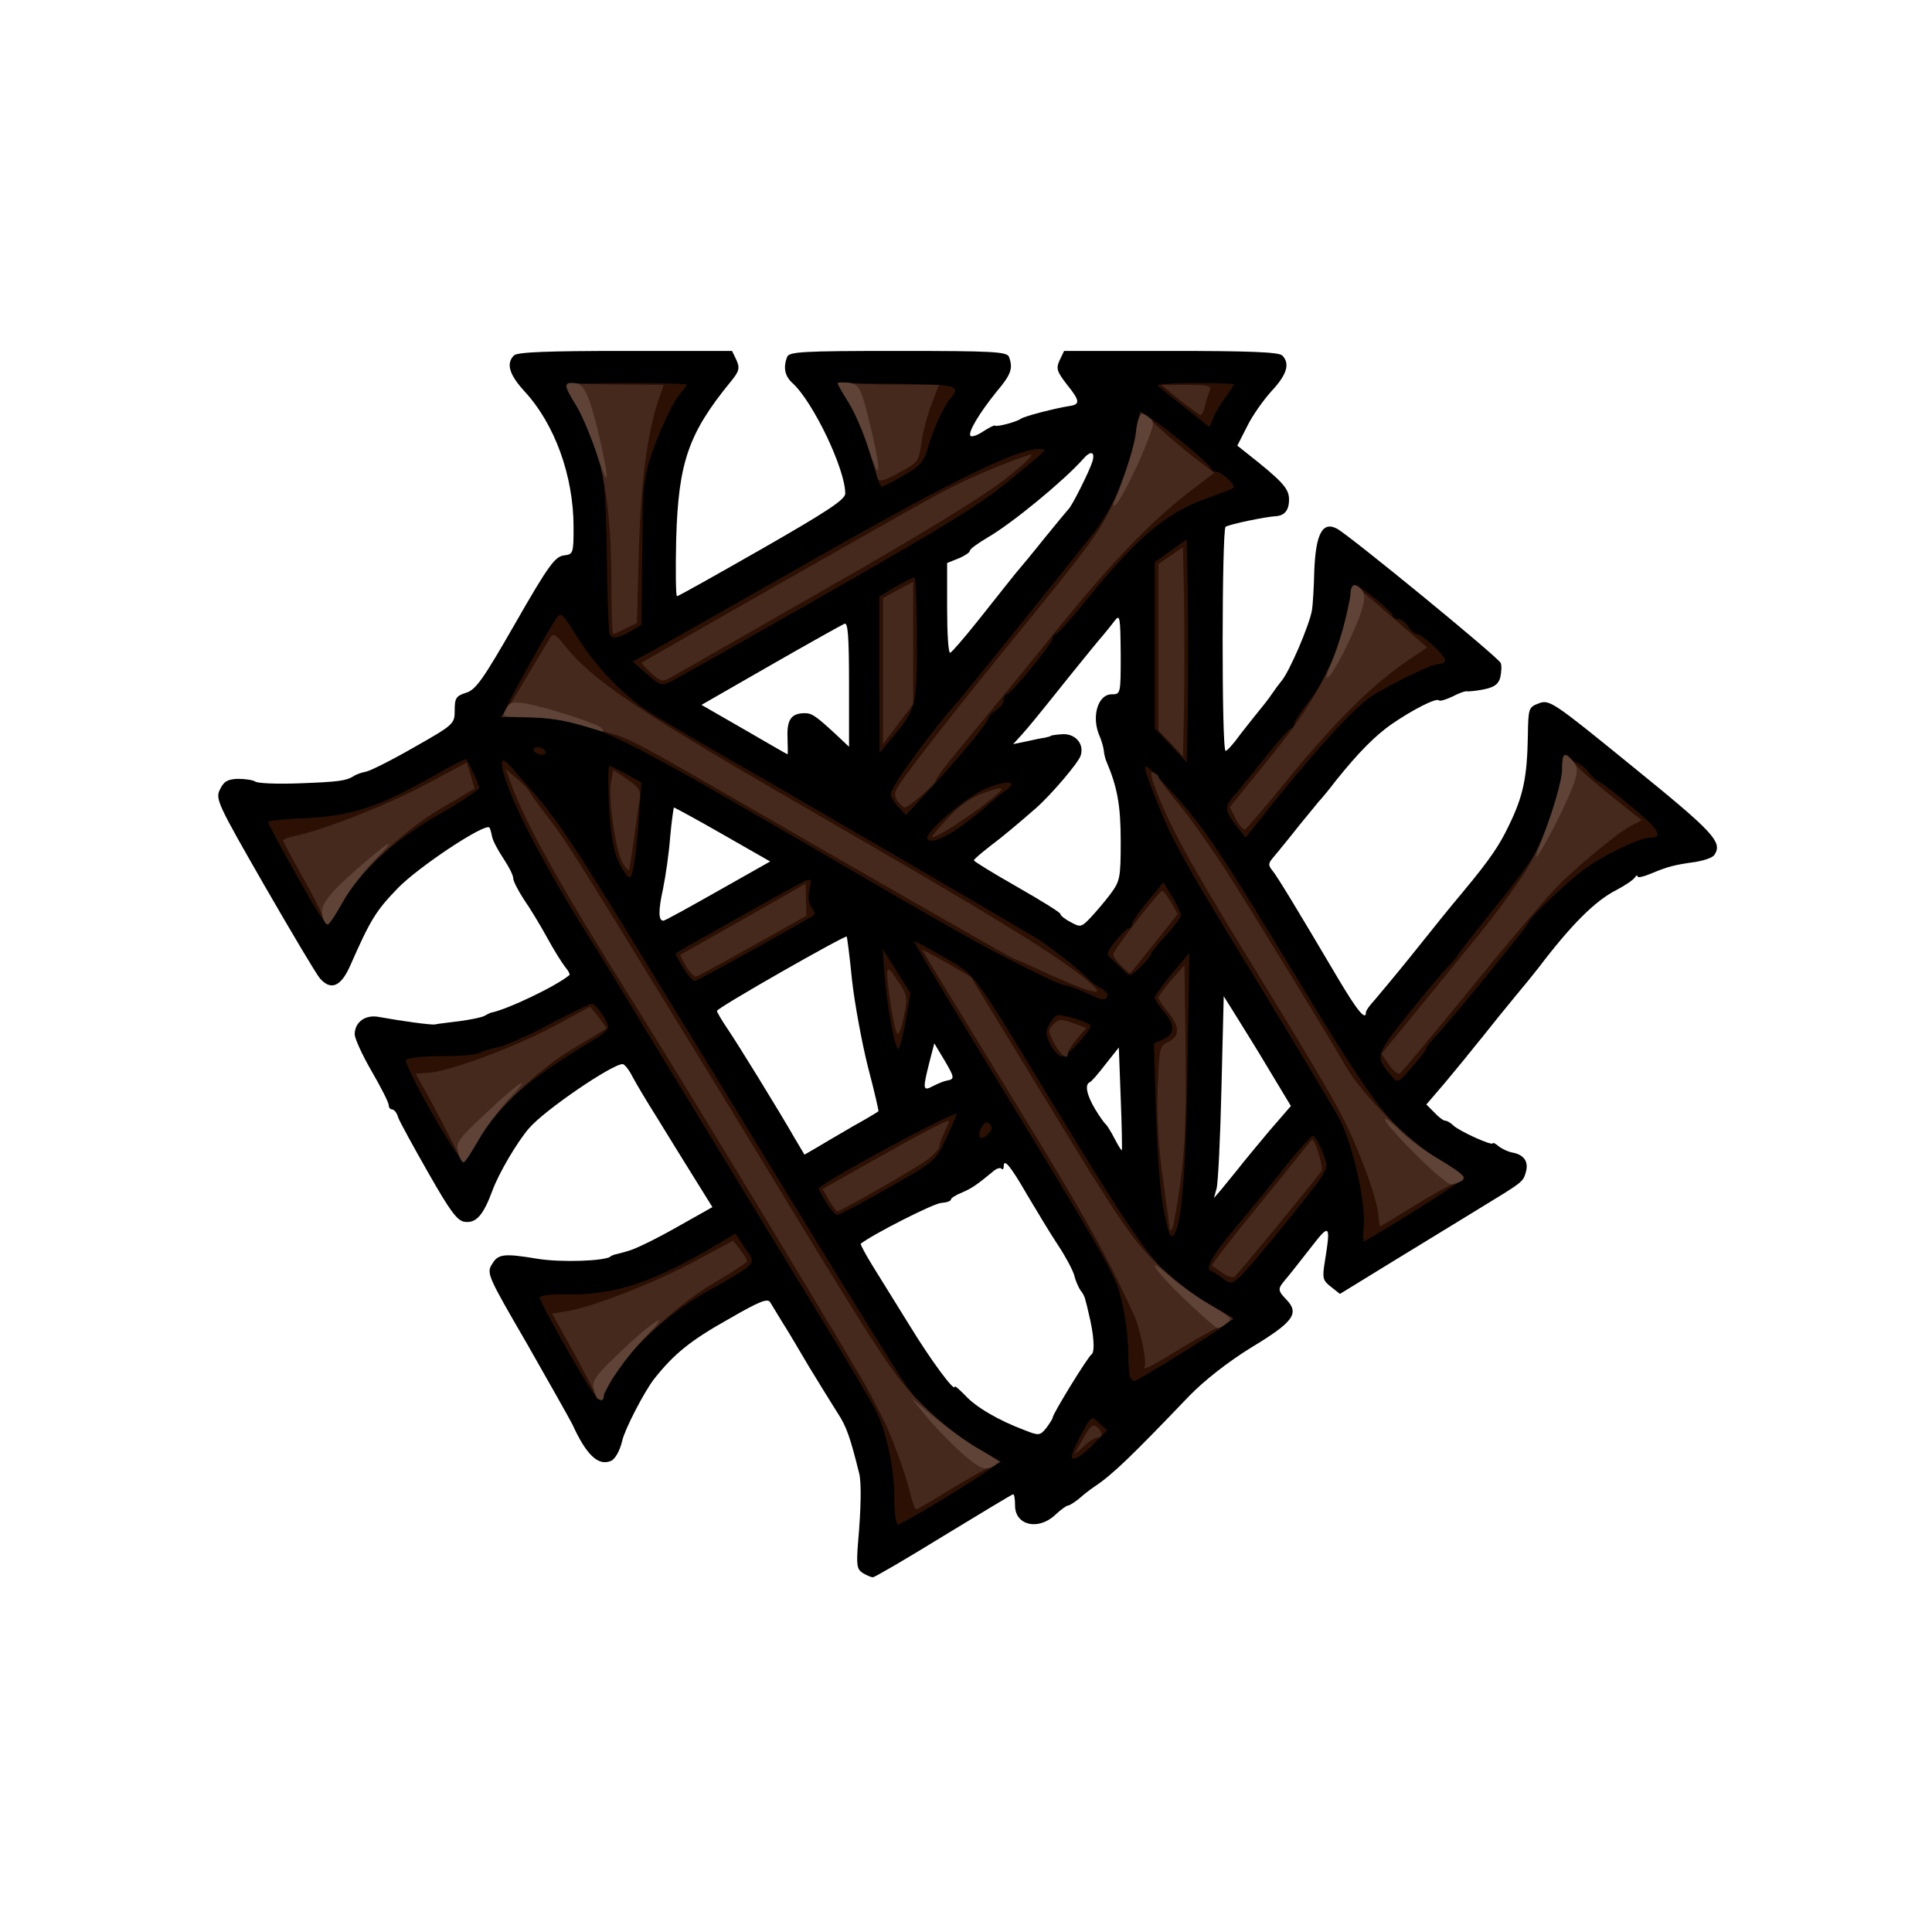
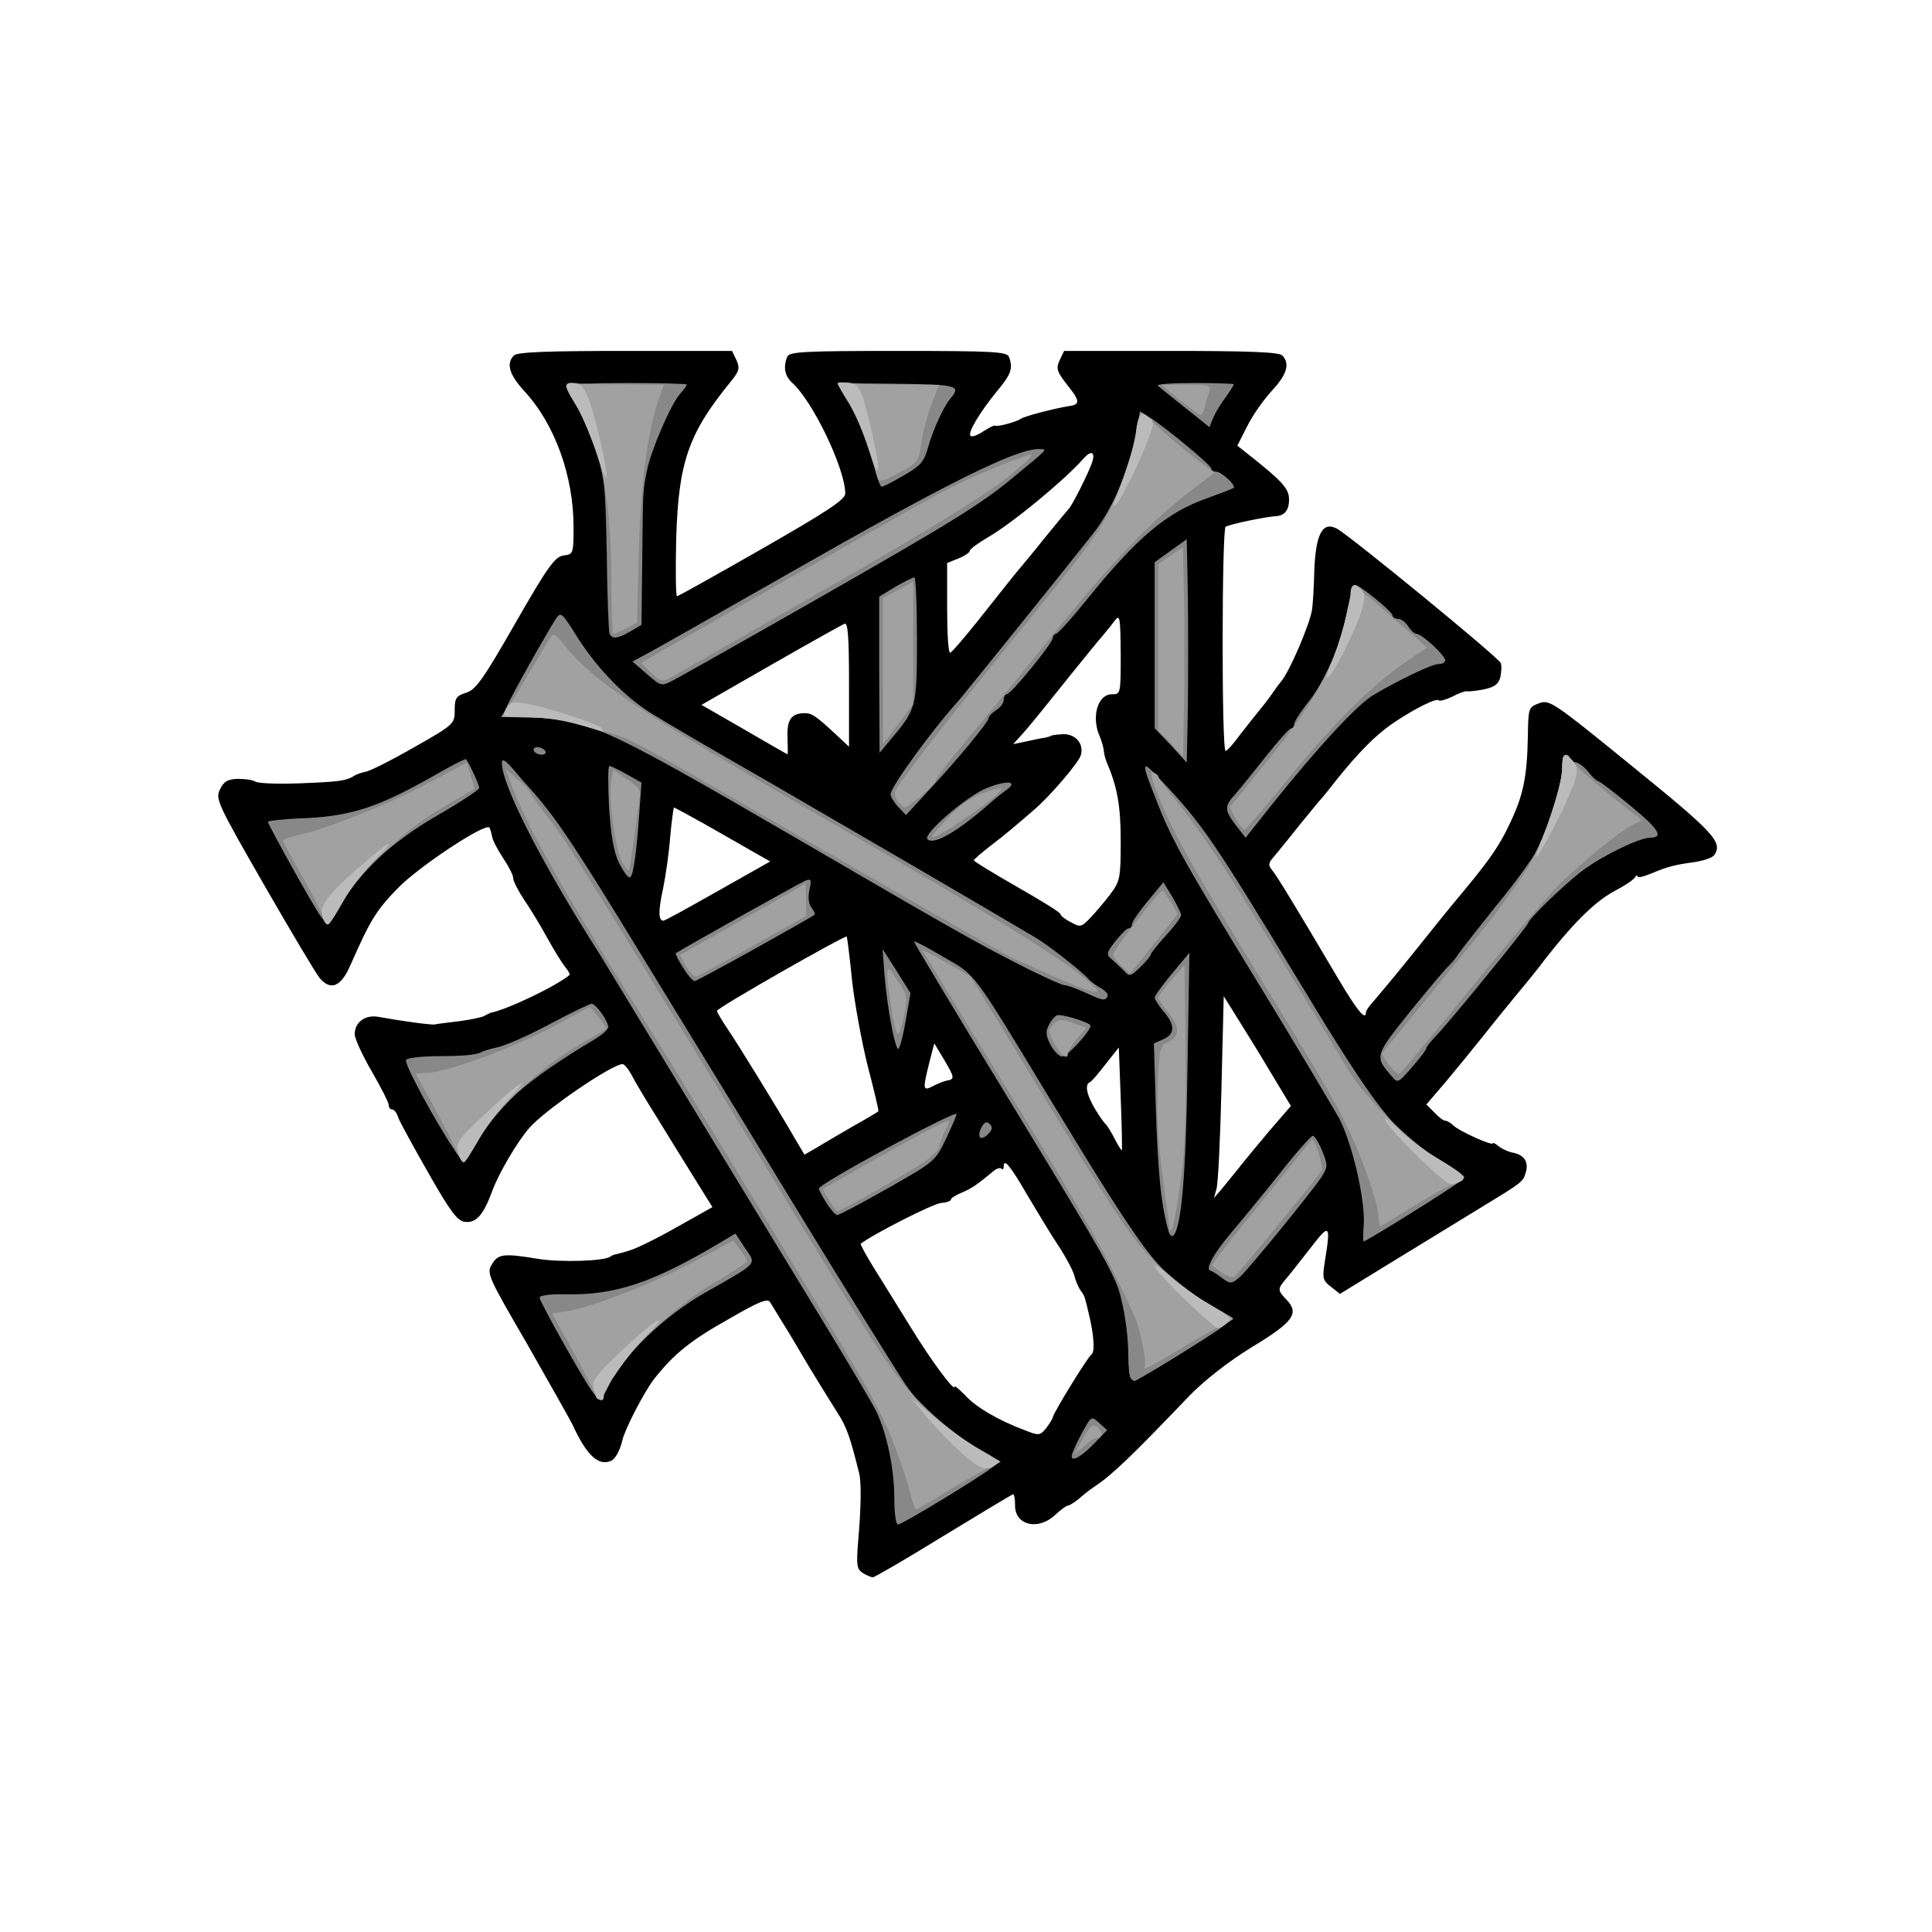
<svg xmlns="http://www.w3.org/2000/svg" version="1.0" width="512px" height="512px" viewBox="0 0 5120 5120" preserveAspectRatio="xMidYMid meet">
  <g id="layer101" fill="#000000" stroke="none">
    <path d="M2287 4169 c-16 -10 -18 -20 -13 -82 8 -92 9 -157 3 -182 -24 -97 -34 -125 -57 -160 -14 -22 -48 -77 -76 -123 -27 -46 -59 -100 -72 -120 -12 -20 -26 -43 -31 -51 -7 -11 -29 -2 -107 43 -104 58 -148 94 -201 161 -26 34 -77 132 -84 163 -6 26 -19 50 -31 54 -33 13 -64 -16 -101 -97 -8 -16 -63 -113 -121 -215 -104 -179 -107 -186 -92 -210 16 -27 31 -29 121 -14 62 10 177 6 193 -6 1 -2 5 -3 10 -5 4 -1 21 -5 37 -10 17 -4 74 -32 127 -62 l96 -54 -51 -82 c-28 -45 -72 -116 -97 -157 -26 -41 -55 -90 -64 -107 -9 -18 -21 -33 -26 -33 -28 0 -207 122 -248 170 -32 37 -80 119 -97 165 -24 65 -43 87 -73 83 -20 -2 -39 -28 -97 -130 -40 -70 -76 -136 -80 -147 -3 -12 -11 -21 -16 -21 -5 0 -9 -5 -9 -12 0 -6 -20 -46 -45 -89 -25 -43 -45 -87 -45 -98 0 -32 28 -53 64 -46 67 12 135 21 148 20 7 -2 37 -5 67 -9 29 -4 59 -10 65 -14 6 -3 13 -7 16 -8 43 -8 175 -71 209 -100 2 -2 -3 -12 -11 -21 -8 -10 -30 -45 -48 -78 -18 -33 -46 -79 -62 -102 -15 -23 -28 -48 -28 -56 0 -8 -12 -31 -26 -52 -14 -21 -28 -47 -30 -58 -2 -11 -5 -21 -7 -24 -13 -12 -189 105 -243 161 -58 60 -72 83 -125 203 -25 58 -52 69 -81 36 -9 -10 -75 -121 -147 -246 -124 -216 -131 -230 -118 -255 10 -21 20 -27 47 -28 19 0 40 3 46 7 6 5 57 7 115 5 109 -4 126 -7 146 -19 7 -5 22 -10 33 -12 11 -2 69 -31 128 -65 106 -60 107 -62 107 -98 0 -32 4 -38 30 -46 26 -8 45 -35 131 -185 87 -152 105 -176 128 -179 25 -3 26 -5 26 -75 0 -136 -50 -274 -131 -361 -40 -44 -48 -73 -27 -94 9 -9 88 -12 295 -12 l283 0 12 25 c9 21 7 29 -16 57 -112 137 -138 214 -144 415 -2 84 -1 153 2 153 4 0 105 -57 226 -126 171 -98 220 -130 220 -146 0 -65 -85 -243 -140 -293 -20 -18 -25 -41 -14 -69 5 -14 41 -16 294 -16 253 0 289 2 294 16 11 30 6 46 -33 92 -46 57 -77 109 -69 117 4 4 19 -2 34 -12 16 -10 29 -17 31 -15 5 4 57 -10 68 -18 9 -7 91 -28 129 -34 29 -4 28 -14 -5 -55 -28 -36 -31 -44 -21 -66 l12 -25 283 0 c207 0 286 3 295 12 21 21 13 50 -27 93 -22 24 -52 66 -66 95 l-26 51 24 19 c94 74 112 94 113 121 1 30 -11 46 -36 47 -29 2 -120 21 -132 28 -10 6 -11 594 0 594 4 0 22 -20 39 -44 18 -23 41 -52 50 -63 10 -12 25 -31 33 -43 8 -12 20 -28 25 -34 21 -23 76 -151 82 -190 2 -12 5 -58 6 -104 4 -98 22 -131 60 -111 35 19 428 341 434 356 3 7 2 24 -1 38 -5 18 -15 26 -44 32 -20 4 -41 6 -45 5 -4 -1 -21 5 -38 14 -17 8 -33 13 -36 10 -7 -7 -68 24 -125 63 -44 31 -87 74 -148 150 -19 25 -39 49 -45 55 -5 6 -28 34 -50 61 -22 28 -44 55 -50 62 -5 7 -16 19 -23 28 -11 13 -11 19 0 32 13 16 60 93 174 286 51 86 74 114 74 89 0 -4 10 -18 23 -32 12 -14 53 -63 91 -110 97 -121 96 -120 146 -180 68 -82 94 -120 119 -173 38 -78 48 -127 50 -237 1 -73 2 -76 29 -86 28 -11 38 -4 248 167 217 176 240 201 217 235 -5 7 -26 14 -48 18 -59 8 -76 13 -117 30 -21 9 -38 13 -38 9 0 -5 -4 -3 -8 3 -4 6 -26 21 -49 33 -55 28 -118 90 -206 206 -4 5 -17 21 -28 35 -12 14 -47 57 -78 95 -31 39 -60 75 -66 82 -5 7 -15 18 -20 25 -6 7 -31 38 -57 69 l-48 56 21 21 c11 12 24 22 29 22 5 0 15 6 22 13 16 15 102 54 104 47 0 -3 8 1 16 8 9 7 26 15 39 17 28 6 40 24 33 50 -8 28 -6 26 -129 101 -60 37 -167 102 -237 145 l-127 78 -24 -19 c-22 -17 -23 -23 -16 -67 16 -99 13 -102 -37 -37 -25 32 -54 69 -65 82 -24 28 -24 31 1 57 34 36 17 59 -94 126 -63 39 -124 87 -164 128 -157 164 -204 209 -252 241 -12 8 -31 23 -42 33 -12 9 -24 17 -28 17 -4 0 -19 11 -34 25 -45 42 -106 27 -106 -25 0 -17 -2 -30 -5 -30 -3 0 -85 50 -184 110 -99 61 -183 110 -188 110 -4 0 -16 -5 -26 -11z m503 -413 c0 -9 93 -161 103 -167 9 -7 6 -53 -8 -109 -3 -14 -7 -30 -9 -36 -1 -7 -7 -18 -13 -25 -5 -8 -13 -25 -16 -39 -4 -14 -23 -50 -43 -80 -20 -30 -56 -90 -81 -132 -45 -78 -63 -100 -63 -77 0 7 -3 10 -6 6 -3 -3 -11 -1 -18 4 -46 38 -60 48 -86 59 -17 7 -30 15 -30 19 0 4 -12 8 -26 9 -20 1 -181 83 -213 108 -1 2 13 29 33 61 20 32 64 103 98 158 55 90 118 175 118 160 0 -4 12 7 28 23 28 31 88 66 157 92 38 15 41 15 58 -6 9 -12 17 -25 17 -28z m490 -657 c14 -18 51 -63 83 -101 l58 -67 -59 -98 c-32 -54 -73 -119 -89 -145 l-30 -48 -6 243 c-3 133 -9 253 -13 267 l-7 25 19 -22 c10 -12 30 -37 44 -54z m-1020 -114 c36 -20 66 -38 68 -40 1 -1 -11 -54 -28 -118 -16 -64 -35 -167 -42 -229 -6 -62 -13 -114 -14 -116 -3 -5 -344 189 -344 197 0 3 12 24 27 46 28 41 137 218 180 293 l25 42 31 -18 c18 -11 61 -36 97 -57z m710 -75 l-5 -134 -35 44 c-19 25 -38 47 -42 48 -14 6 -8 34 14 71 12 20 25 38 29 41 3 3 14 20 23 38 10 19 18 32 19 30 1 -1 0 -64 -3 -138z m-462 -46 c23 -4 22 -8 -5 -54 l-27 -45 -13 50 c-18 72 -18 78 10 63 12 -6 28 -13 35 -14z m435 -495 c25 -34 27 -42 27 -140 0 -94 -9 -143 -37 -209 -4 -8 -7 -22 -8 -32 -1 -9 -6 -25 -10 -35 -24 -52 -6 -113 31 -113 24 0 24 -1 24 -107 -1 -99 -2 -106 -16 -88 -8 11 -23 29 -32 40 -10 11 -48 58 -86 105 -100 125 -107 133 -130 159 l-21 23 34 -7 c18 -4 41 -9 50 -10 9 -2 16 -4 16 -5 0 -1 12 -3 27 -4 36 -4 62 24 52 56 -5 18 -77 103 -119 140 -47 41 -86 74 -122 101 -23 18 -42 34 -42 37 0 3 51 34 114 70 63 36 115 68 115 72 0 4 12 14 28 22 25 14 28 13 52 -12 14 -15 38 -43 53 -63z m-1040 -8 l138 -78 -126 -72 c-68 -39 -127 -71 -129 -71 -1 0 -6 35 -10 78 -3 42 -12 104 -19 138 -13 59 -12 84 1 84 4 0 69 -36 145 -79z m184 -406 c-2 -48 10 -65 46 -65 19 0 30 8 83 57 l34 32 0 -165 c0 -129 -3 -165 -12 -161 -7 3 -95 52 -196 110 l-183 105 113 65 c62 36 114 66 115 66 1 1 1 -19 0 -44z m503 -308 c36 -45 68 -86 73 -92 4 -5 17 -21 28 -35 12 -14 47 -56 78 -95 31 -38 59 -72 62 -75 9 -7 56 -101 64 -127 8 -27 -5 -30 -26 -5 -51 57 -187 169 -251 206 -27 16 -48 31 -48 36 0 4 -13 13 -30 20 l-30 12 0 119 c0 66 3 119 8 119 4 -1 36 -38 72 -83z" />
  </g>
-   <g id="layer102" fill="#2b1003" stroke="none">
+   <g id="layer102" fill="#888888" stroke="none">
    <path d="M2370 3969 c0 -76 -20 -172 -48 -229 -9 -19 -76 -132 -148 -250 -72 -118 -231 -379 -353 -580 -122 -201 -226 -372 -231 -380 -154 -241 -261 -451 -260 -509 1 -11 8 -7 27 14 14 17 41 48 61 70 59 68 114 151 272 410 84 138 269 439 410 671 141 231 276 448 299 482 45 66 114 126 199 174 l52 30 -22 18 c-38 29 -237 150 -248 150 -6 0 -10 -30 -10 -71z" />
    <path d="M2840 3859 c0 -6 12 -33 26 -59 26 -48 26 -48 47 -29 l21 19 -30 31 c-36 38 -64 55 -64 38z" />
    <path d="M1569 3687 c-26 -36 -139 -238 -139 -248 0 -6 29 -10 68 -9 133 3 233 -31 414 -139 l37 -22 25 38 c31 45 38 37 -104 118 -107 60 -219 167 -255 243 -11 23 -22 42 -25 42 -3 -1 -12 -11 -21 -23z" />
    <path d="M2997 3653 c-4 -3 -7 -32 -7 -64 0 -62 -15 -149 -32 -189 -25 -58 -64 -125 -295 -504 -134 -219 -242 -400 -241 -401 2 -2 38 17 80 42 84 48 74 34 276 368 270 444 294 475 428 552 l62 36 -27 22 c-23 19 -227 145 -235 145 -1 0 -6 -3 -9 -7z" />
    <path d="M3236 3385 c-10 -8 -23 -16 -29 -18 -13 -4 10 -46 55 -99 20 -24 76 -91 123 -150 47 -60 89 -108 94 -108 5 0 16 18 25 40 15 38 15 42 -1 68 -24 37 -192 243 -216 265 -23 20 -26 21 -51 2z" />
    <path d="M3614 3248 c5 -66 -30 -217 -65 -284 -18 -32 -112 -190 -210 -351 -190 -310 -234 -387 -272 -486 -45 -113 -44 -117 9 -60 109 115 138 157 369 538 205 339 252 398 368 467 37 22 67 43 67 47 0 3 -15 16 -33 27 -62 42 -228 144 -233 144 -2 0 -2 -19 0 -42z" />
    <path d="M3097 3264 c-20 -72 -28 -148 -34 -329 l-5 -170 23 -10 c33 -14 34 -37 4 -73 -14 -16 -25 -34 -25 -38 0 -5 21 -34 46 -64 l46 -55 -5 305 c-4 283 -16 420 -37 444 -4 4 -10 0 -13 -10z" />
    <path d="M2190 3188 c-11 -18 -20 -35 -20 -38 0 -13 358 -206 365 -198 1 2 -11 30 -27 64 -29 61 -30 62 -155 133 -69 39 -129 71 -134 71 -5 0 -18 -15 -29 -32z" />
    <path d="M1204 3047 c-53 -79 -134 -230 -128 -238 3 -5 35 -9 72 -10 78 0 114 -3 128 -11 5 -3 25 -9 44 -13 19 -4 81 -31 137 -61 56 -30 106 -54 111 -54 10 0 40 40 44 60 2 6 -14 21 -34 33 -184 110 -266 182 -318 280 -14 26 -27 47 -30 47 -3 0 -15 -15 -26 -33z" />
    <path d="M2597 3014 c-3 -4 -2 -16 4 -26 8 -15 14 -17 22 -9 8 8 7 15 -4 26 -8 9 -18 13 -22 9z" />
    <path d="M3689 2853 c-47 -53 -46 -55 47 -171 48 -59 94 -114 103 -122 9 -9 21 -23 26 -32 6 -9 50 -65 98 -125 49 -59 99 -128 112 -153 31 -60 65 -174 65 -216 0 -19 5 -34 10 -34 6 0 10 5 10 10 0 6 6 10 14 10 8 0 23 11 33 23 10 13 23 26 30 28 6 2 45 32 87 67 72 59 86 82 49 82 -30 0 -139 54 -188 94 -50 40 -135 123 -135 132 0 7 -220 276 -247 302 -12 13 -23 26 -23 30 0 4 -17 26 -38 50 -36 42 -38 43 -53 25z" />
    <path d="M2784 2769 c-13 -26 -14 -36 -3 -55 7 -13 17 -24 23 -24 22 0 86 21 86 28 0 15 -62 82 -75 82 -8 0 -22 -14 -31 -31z" />
    <path d="M2362 2716 c-7 -35 -15 -95 -18 -132 l-5 -69 37 58 37 59 -13 74 c-7 41 -16 74 -20 74 -3 0 -12 -29 -18 -64z" />
    <path d="M2875 2630 c-22 -10 -46 -19 -54 -19 -8 -1 -62 -25 -120 -55 -109 -55 -181 -96 -569 -322 -547 -318 -576 -331 -744 -333 l-58 -1 13 -27 c12 -30 112 -206 132 -236 11 -15 16 -11 49 42 52 85 125 162 198 209 35 22 171 102 303 177 195 113 563 327 718 419 33 19 125 91 142 111 6 7 20 17 33 24 12 7 20 16 17 22 -8 12 -12 11 -60 -11z" />
    <path d="M1810 2564 c-12 -19 -21 -36 -19 -38 13 -9 328 -186 343 -192 16 -6 17 -3 11 25 -4 20 -2 37 6 47 6 8 10 16 8 18 -18 13 -311 176 -318 176 -5 0 -19 -16 -31 -36z" />
    <path d="M2978 2572 c-9 -9 -24 -23 -32 -30 -15 -12 -14 -17 10 -48 15 -18 30 -34 35 -34 5 0 9 -5 9 -11 0 -6 19 -34 42 -61 l41 -50 24 39 c12 21 23 43 23 48 0 6 -18 30 -40 54 -22 24 -40 47 -40 50 0 4 -13 19 -28 34 -26 25 -29 26 -44 9z" />
    <path d="M849 2427 c-19 -26 -139 -242 -139 -249 0 -3 46 -8 103 -10 119 -6 191 -30 331 -109 48 -28 89 -49 91 -47 8 9 35 68 35 76 0 5 -50 38 -111 73 -121 70 -213 155 -259 242 -14 26 -27 47 -30 47 -3 0 -12 -11 -21 -23z" />
    <path d="M1641 2288 c-15 -31 -22 -73 -27 -150 -3 -60 -3 -108 1 -108 4 0 25 10 46 22 l39 22 -5 70 c-7 106 -16 176 -25 181 -5 3 -17 -14 -29 -37z" />
    <path d="M2458 2224 c-14 -13 106 -116 158 -136 56 -22 84 -17 49 7 -11 8 -26 20 -34 27 -90 80 -156 119 -173 102z" />
    <path d="M3275 2187 c-31 -42 -31 -50 0 -84 14 -16 50 -61 81 -100 32 -40 61 -73 66 -73 4 0 8 -5 8 -11 0 -7 15 -30 33 -53 47 -58 87 -148 105 -238 9 -43 19 -78 23 -78 12 0 99 71 99 80 0 6 7 10 15 10 8 0 20 9 27 20 7 11 17 20 23 20 14 1 75 57 75 70 0 5 -8 10 -19 10 -16 0 -100 40 -170 81 -43 25 -147 137 -270 291 l-70 88 -26 -33z" />
    <path d="M2380 2138 c-11 -12 -20 -27 -20 -33 0 -19 111 -172 182 -250 17 -20 293 -362 354 -440 58 -74 100 -177 119 -287 l6 -38 27 17 c44 28 162 126 162 135 0 4 6 8 13 8 14 0 54 37 46 43 -2 2 -33 14 -69 27 -109 38 -187 105 -319 268 -41 51 -78 92 -83 92 -4 0 -8 5 -8 11 0 13 -111 149 -122 149 -4 0 -8 7 -8 15 0 8 -9 20 -20 27 -11 7 -20 16 -20 21 0 10 -85 113 -161 194 l-58 63 -21 -22z" />
    <path d="M3103 1975 l-43 -45 0 -220 0 -220 43 -31 42 -30 3 151 c1 83 1 216 0 296 l-3 145 -42 -46z" />
    <path d="M1415 1990 c-3 -5 1 -10 9 -10 8 0 18 5 21 10 3 6 -1 10 -9 10 -8 0 -18 -4 -21 -10z" />
    <path d="M2330 1788 l0 -207 43 -26 c24 -14 47 -25 50 -25 4 0 7 74 7 165 0 181 -1 184 -74 270 l-25 30 -1 -207z" />
    <path d="M1714 1786 l-38 -33 34 -18 c19 -10 192 -108 385 -218 415 -237 598 -328 659 -327 23 1 27 -4 -71 77 -85 70 -161 117 -508 315 -198 113 -374 212 -391 221 -31 16 -32 16 -70 -17z" />
    <path d="M1615 1678 c-2 -7 -6 -103 -7 -213 -4 -187 -6 -205 -31 -278 -15 -42 -38 -95 -52 -117 -14 -22 -25 -43 -25 -47 0 -5 72 -8 160 -8 88 0 160 2 160 4 0 3 -8 14 -18 25 -24 27 -77 150 -87 201 -12 58 -11 54 -13 240 l-2 171 -29 17 c-35 20 -50 22 -56 5z" />
    <path d="M2320 1248 c-18 -72 -41 -131 -71 -181 -16 -26 -29 -48 -29 -50 0 -1 71 -1 157 0 162 2 171 5 141 40 -18 22 -45 81 -58 127 -11 40 -20 50 -65 76 -29 17 -55 30 -58 30 -4 0 -11 -19 -17 -42z" />
    <path d="M3140 1080 c-36 -28 -68 -55 -72 -58 -4 -4 40 -7 97 -7 58 0 105 2 105 3 0 2 -10 18 -22 35 -13 17 -28 42 -33 55 l-10 24 -65 -52z" />
  </g>
-   <g id="layer103" fill="#44291c" stroke="none">
+   <g id="layer103" fill="#a1a1a1" stroke="none">
    <path d="M2410 3948 c-12 -46 -47 -143 -69 -186 -5 -9 -21 -42 -37 -72 -23 -46 -488 -814 -614 -1015 -198 -315 -286 -472 -330 -583 l-20 -54 28 24 c16 12 33 31 38 40 5 10 28 41 51 70 37 47 86 125 312 494 31 50 178 290 326 534 241 396 278 452 346 519 41 42 106 94 143 115 l68 40 -39 19 c-21 11 -70 39 -109 63 -39 24 -73 44 -76 44 -3 0 -12 -23 -18 -52z" />
    <path d="M2870 3813 c18 -33 26 -40 37 -32 16 14 17 29 1 29 -6 0 -23 10 -36 23 l-25 22 23 -42z" />
    <path d="M1576 3693 c-3 -10 -30 -62 -59 -115 l-54 -97 39 -6 c70 -12 230 -74 336 -131 l105 -56 18 23 c10 13 19 27 19 31 0 4 -42 31 -93 61 -104 62 -238 191 -272 264 -22 47 -31 52 -39 26z" />
    <path d="M3033 3623 c7 -12 -10 -98 -27 -136 -73 -160 -123 -251 -326 -582 -128 -209 -234 -383 -236 -387 -3 -4 25 11 62 32 l67 39 209 343 c182 299 218 352 281 414 40 39 102 88 137 108 36 21 66 39 68 41 1 1 -14 10 -35 20 -21 10 -65 35 -98 55 -80 49 -109 64 -102 53z" />
    <path d="M3239 3373 c-13 -9 -26 -18 -27 -19 -2 -1 34 -49 80 -106 46 -57 106 -130 132 -163 27 -33 50 -62 52 -64 7 -9 33 73 26 83 -32 42 -224 276 -231 280 -4 3 -19 -2 -32 -11z" />
    <path d="M3100 3259 c0 -2 -8 -62 -18 -134 -12 -85 -17 -169 -14 -241 4 -107 5 -112 28 -123 31 -14 31 -42 -1 -79 -14 -17 -25 -34 -25 -38 1 -5 16 -26 35 -48 l34 -38 3 223 c2 166 -1 256 -13 347 -9 68 -20 126 -23 129 -3 4 -6 4 -6 2z" />
    <path d="M3653 3222 c-3 -45 -52 -179 -98 -267 -22 -44 -114 -199 -204 -345 -183 -298 -237 -393 -280 -497 -20 -50 -25 -70 -15 -66 8 3 14 8 14 12 0 3 27 40 61 81 33 41 88 120 123 175 76 120 272 440 312 510 43 75 168 201 246 247 37 22 68 44 68 48 0 4 -13 12 -28 18 -16 5 -65 33 -110 61 -45 28 -83 51 -84 51 -2 0 -4 -13 -5 -28z" />
    <path d="M2197 3181 l-17 -30 122 -69 c126 -71 203 -112 212 -112 3 0 -2 12 -10 28 -7 15 -14 32 -14 39 0 7 -15 23 -32 36 -32 24 -230 137 -239 137 -3 0 -12 -13 -22 -29z" />
    <path d="M1204 3038 c-11 -24 -39 -77 -61 -118 l-42 -75 33 -2 c53 -2 231 -68 335 -124 l95 -51 23 28 c12 16 21 29 20 30 -1 1 -40 24 -87 52 -97 57 -219 176 -260 255 -14 26 -27 47 -31 47 -3 0 -14 -19 -25 -42z" />
    <path d="M3681 2822 l-20 -29 82 -100 c45 -55 125 -153 177 -217 52 -64 112 -147 133 -184 43 -78 87 -207 87 -258 0 -39 9 -43 30 -14 8 12 52 51 98 88 l83 66 -28 14 c-32 17 -115 84 -186 151 -27 26 -132 148 -234 274 -102 125 -189 229 -193 232 -5 3 -18 -8 -29 -23z" />
    <path d="M2794 2765 c-17 -32 -17 -36 -2 -51 14 -14 21 -14 51 -3 l36 13 -25 29 c-13 15 -24 33 -24 38 0 20 -18 7 -36 -26z" />
    <path d="M2361 2665 c-16 -109 -14 -115 17 -67 27 39 28 45 18 92 -5 28 -13 50 -17 50 -4 0 -12 -34 -18 -75z" />
    <path d="M2865 2618 c-16 -6 -63 -26 -103 -44 -40 -19 -75 -34 -77 -34 -2 0 -221 -125 -487 -278 -581 -335 -513 -299 -612 -327 -98 -29 -124 -33 -200 -34 l-58 -1 16 -22 c9 -13 36 -57 60 -98 25 -41 49 -82 54 -90 8 -12 14 -10 33 14 81 103 195 178 736 490 435 251 613 362 673 421 16 17 8 17 -35 3z" />
    <path d="M1818 2561 l-16 -30 136 -77 c76 -43 151 -86 167 -95 l30 -18 1 43 1 43 -141 79 c-77 43 -145 80 -151 82 -5 1 -17 -11 -27 -27z" />
    <path d="M2972 2560 c-12 -12 -22 -25 -22 -31 0 -10 121 -168 130 -168 3 -1 13 13 23 30 l18 31 -41 52 c-22 28 -51 63 -63 79 l-23 27 -22 -20z" />
    <path d="M855 2428 c-4 -13 -29 -62 -56 -109 -27 -48 -49 -89 -49 -92 0 -3 15 -8 33 -12 73 -15 239 -80 343 -135 l111 -59 11 35 10 34 -92 54 c-103 61 -224 178 -266 259 -28 53 -36 57 -45 25z" />
    <path d="M1650 2287 c-18 -29 -38 -168 -31 -213 l6 -34 37 25 c31 21 37 30 33 53 -3 15 -9 63 -15 106 -6 44 -12 81 -13 82 -2 2 -9 -7 -17 -19z" />
    <path d="M2470 2217 c0 -2 19 -25 43 -50 29 -32 60 -54 95 -66 29 -11 49 -15 46 -9 -17 27 -184 140 -184 125z" />
    <path d="M3275 2170 l-16 -31 107 -132 c120 -148 175 -252 202 -377 8 -41 17 -77 18 -79 2 -2 31 22 66 52 35 30 78 68 97 84 l33 29 -43 29 c-94 61 -200 166 -322 315 -60 74 -113 136 -118 138 -4 2 -15 -11 -24 -28z" />
    <path d="M2380 2125 c-7 -8 -10 -21 -7 -28 8 -22 126 -174 291 -377 235 -288 251 -310 290 -397 20 -46 44 -115 52 -155 8 -40 16 -74 18 -75 1 -1 22 17 47 40 25 23 68 60 96 81 l51 39 -51 39 c-111 83 -216 191 -375 388 -91 113 -199 244 -239 292 -40 47 -73 91 -73 96 0 10 -72 72 -83 72 -2 0 -10 -7 -17 -15z" />
    <path d="M3103 1970 l-33 -34 0 -221 0 -220 33 -23 32 -22 3 140 c1 78 1 203 0 278 l-3 137 -32 -35z" />
    <path d="M2340 1779 l0 -194 40 -22 40 -21 0 162 0 162 -40 53 -40 53 0 -193z" />
    <path d="M1726 1784 c-15 -14 -27 -27 -25 -28 6 -5 692 -396 779 -443 70 -39 192 -91 250 -108 14 -4 -13 23 -64 63 -58 46 -221 146 -470 288 -210 120 -394 226 -411 235 -29 17 -31 17 -59 -7z" />
    <path d="M1620 1523 c-1 -209 -30 -348 -97 -455 -29 -47 -29 -55 0 -52 12 1 70 3 129 3 l107 1 -15 43 c-29 88 -46 217 -51 400 l-5 188 -29 14 c-15 8 -30 15 -34 15 -3 0 -5 -71 -5 -157z" />
    <path d="M2326 1268 c-30 -103 -53 -161 -77 -201 -16 -26 -29 -49 -29 -51 0 -3 12 -3 28 -1 15 2 75 4 134 4 l106 1 -19 51 c-11 27 -23 73 -27 102 -7 50 -9 53 -60 80 -38 21 -53 25 -56 15z" />
    <path d="M3126 1060 l-48 -40 67 0 c60 0 66 2 60 18 -4 9 -10 27 -12 40 -3 12 -8 22 -12 22 -3 -1 -28 -19 -55 -40z" />
  </g>
-   <g id="layer104" fill="#5e4336" stroke="none">
+   <g id="layer104" fill="#bbbbbb" stroke="none">
    <path d="M2549 3851 c-30 -27 -73 -71 -94 -97 l-40 -49 64 53 c35 29 88 67 118 84 30 17 53 32 51 33 -32 26 -46 23 -99 -24z" />
    <path d="M1574 3683 c-6 -24 1 -35 75 -105 85 -81 137 -111 61 -35 -43 43 -110 138 -110 157 0 21 -20 9 -26 -17z" />
    <path d="M3137 3441 c-82 -79 -107 -121 -32 -54 22 19 68 51 102 71 55 32 60 37 45 48 -9 8 -21 14 -25 14 -4 0 -45 -36 -90 -79z" />
    <path d="M3803 3108 c-53 -47 -133 -131 -133 -142 0 -5 17 8 38 28 20 21 67 56 105 78 70 42 78 52 51 62 -22 8 -19 9 -61 -26z" />
    <path d="M1214 3053 c-7 -25 1 -35 76 -105 90 -85 126 -106 56 -33 -23 25 -58 72 -77 105 -19 33 -37 60 -41 60 -4 0 -11 -12 -14 -27z" />
    <path d="M855 2430 c-9 -28 11 -57 90 -126 86 -76 114 -91 50 -27 -27 27 -66 77 -85 111 -19 34 -38 62 -42 62 -4 0 -10 -9 -13 -20z" />
    <path d="M4075 2255 c36 -90 65 -186 65 -217 0 -42 4 -45 26 -24 21 22 18 40 -25 132 -37 78 -85 159 -66 109z" />
    <path d="M1551 1925 c-56 -17 -102 -24 -169 -25 -51 0 -52 -1 -41 -21 9 -18 17 -20 50 -15 55 9 197 55 204 66 3 6 5 10 3 9 -2 0 -23 -7 -47 -14z" />
    <path d="M3526 1763 c21 -47 53 -160 53 -190 1 -27 13 -29 31 -8 14 17 0 65 -51 167 -32 64 -59 90 -33 31z" />
    <path d="M2956 1323 c22 -51 54 -151 54 -173 1 -14 4 -33 8 -42 6 -14 10 -15 25 -3 18 13 17 16 -8 79 -28 70 -73 156 -82 156 -3 0 -2 -8 3 -17z" />
    <path d="M1577 1190 c-15 -43 -38 -97 -52 -119 -31 -50 -31 -58 -3 -56 17 1 27 13 40 47 18 49 51 198 45 204 -2 2 -16 -32 -30 -76z" />
    <path d="M2302 1189 c-12 -40 -36 -94 -52 -121 -17 -26 -30 -50 -30 -52 0 -3 12 -3 27 -2 31 3 36 14 64 134 26 108 20 134 -9 41z" />
  </g>
</svg>
